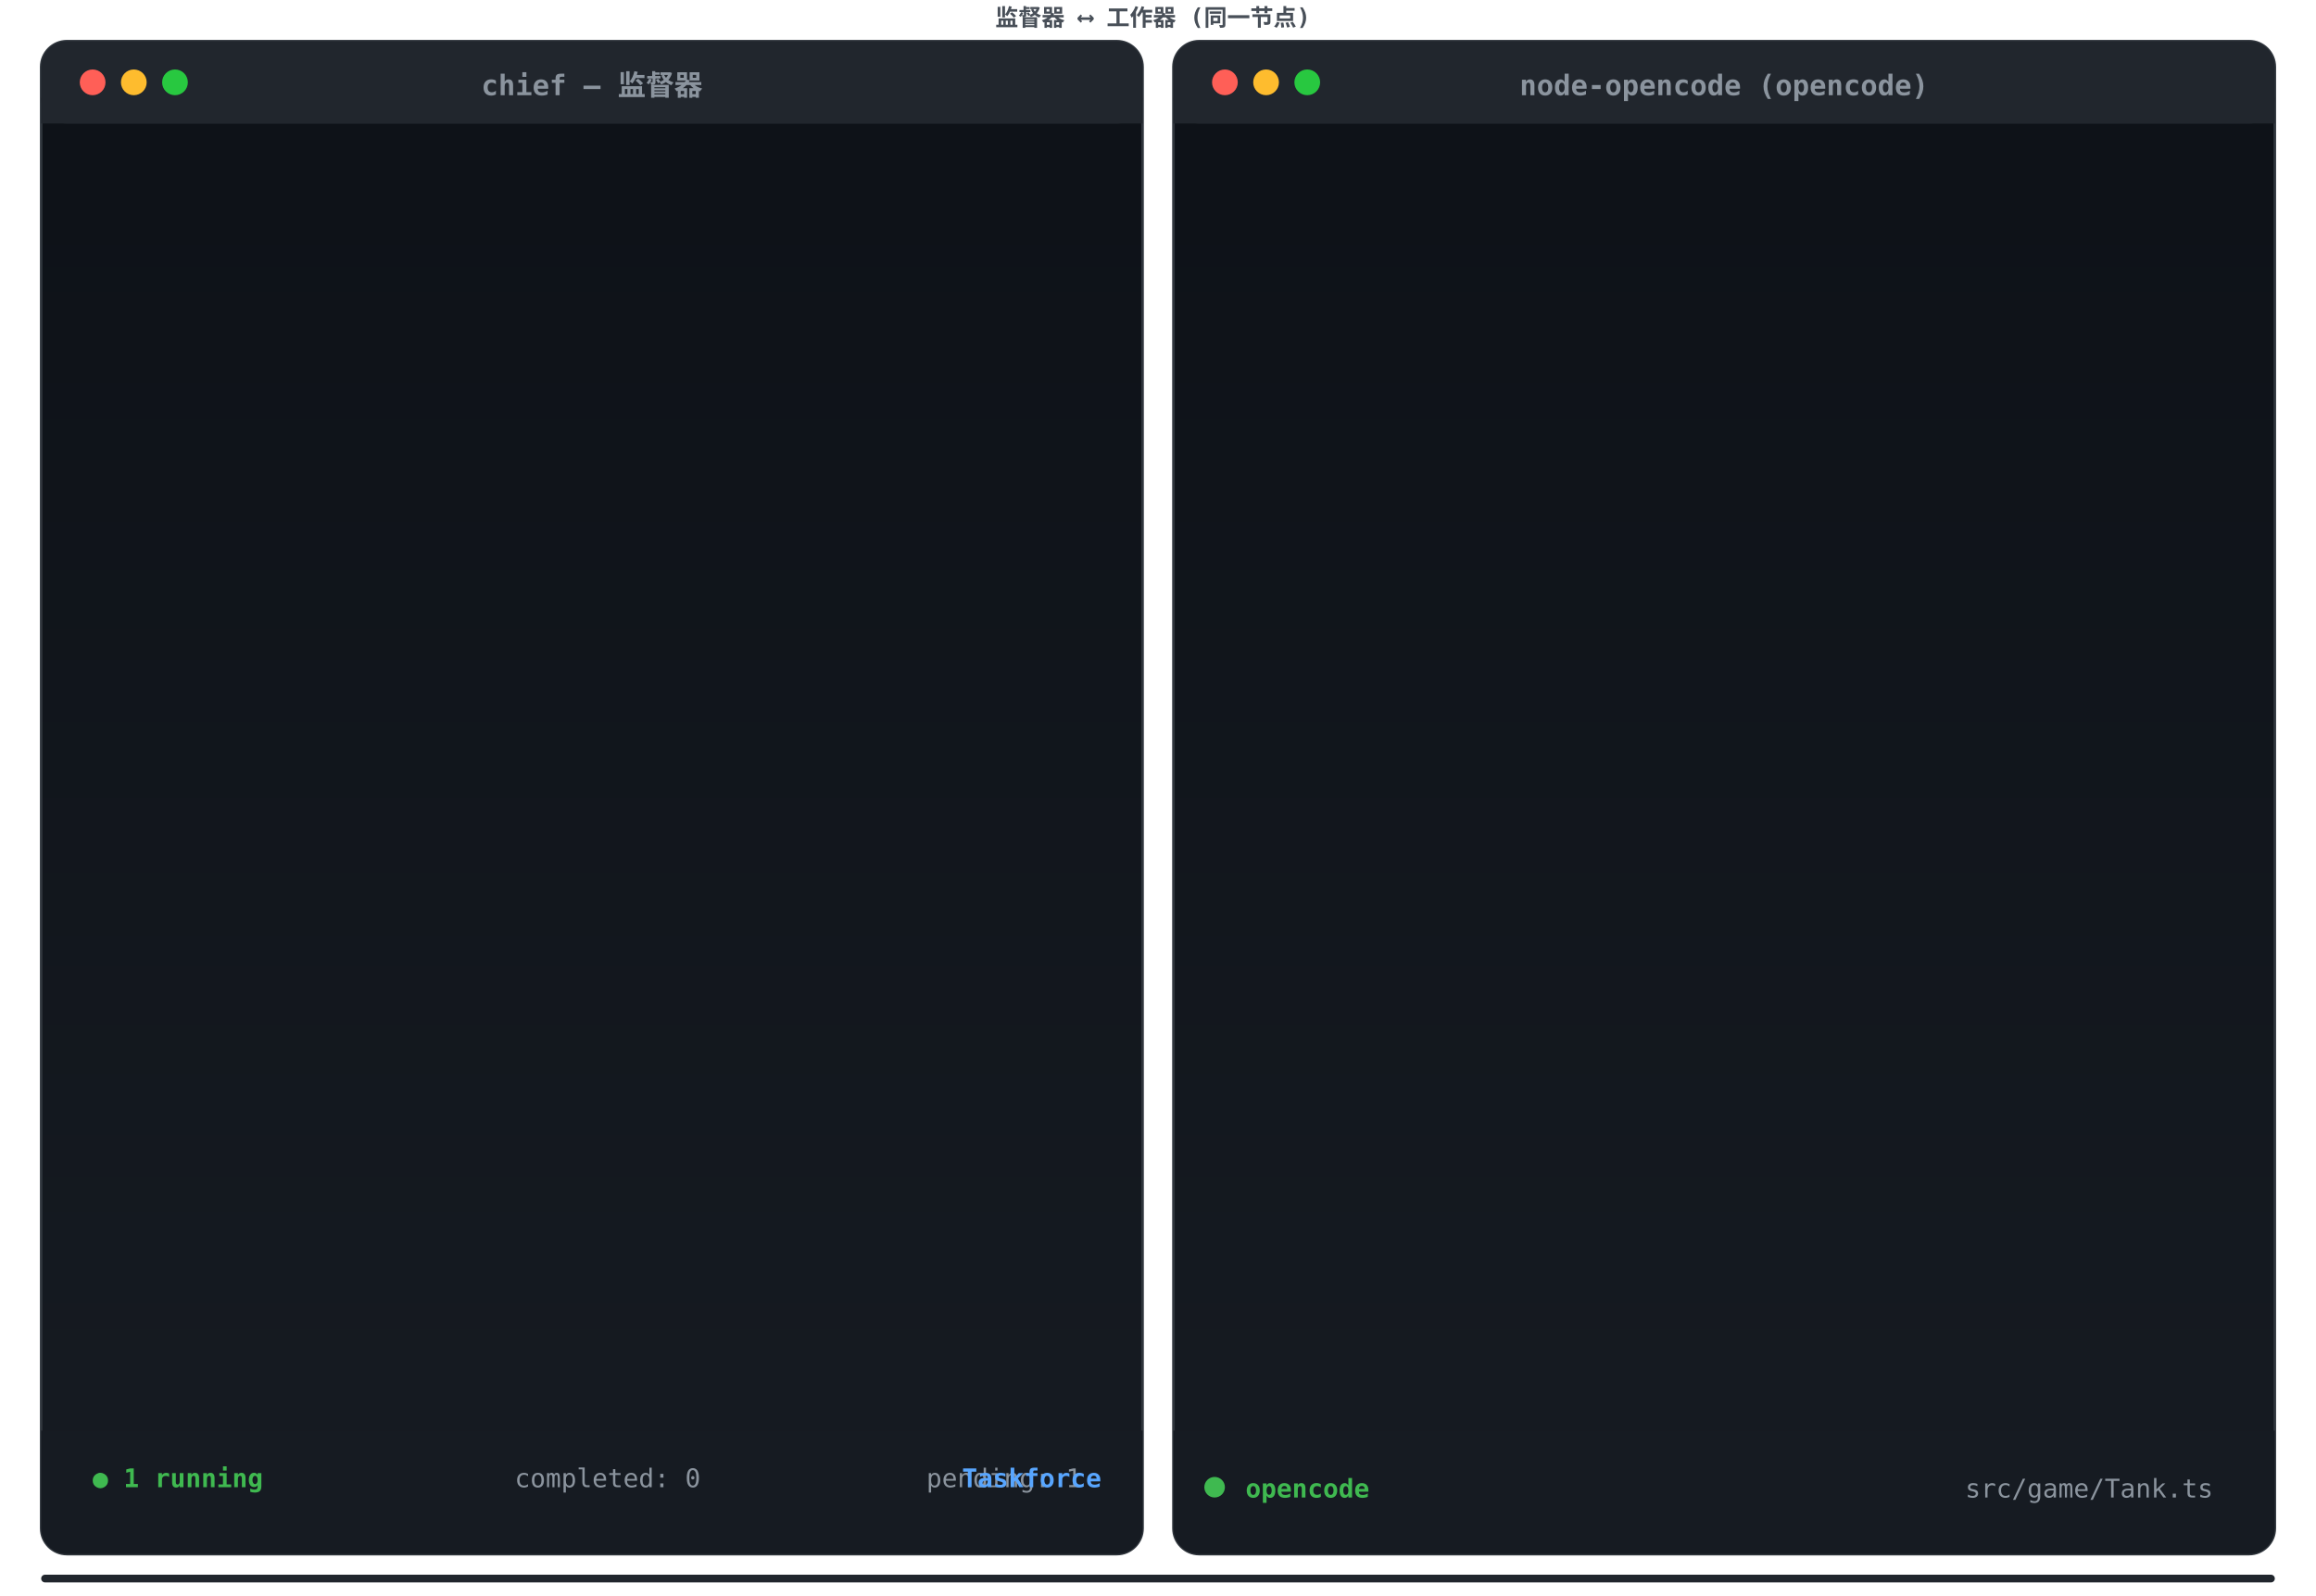
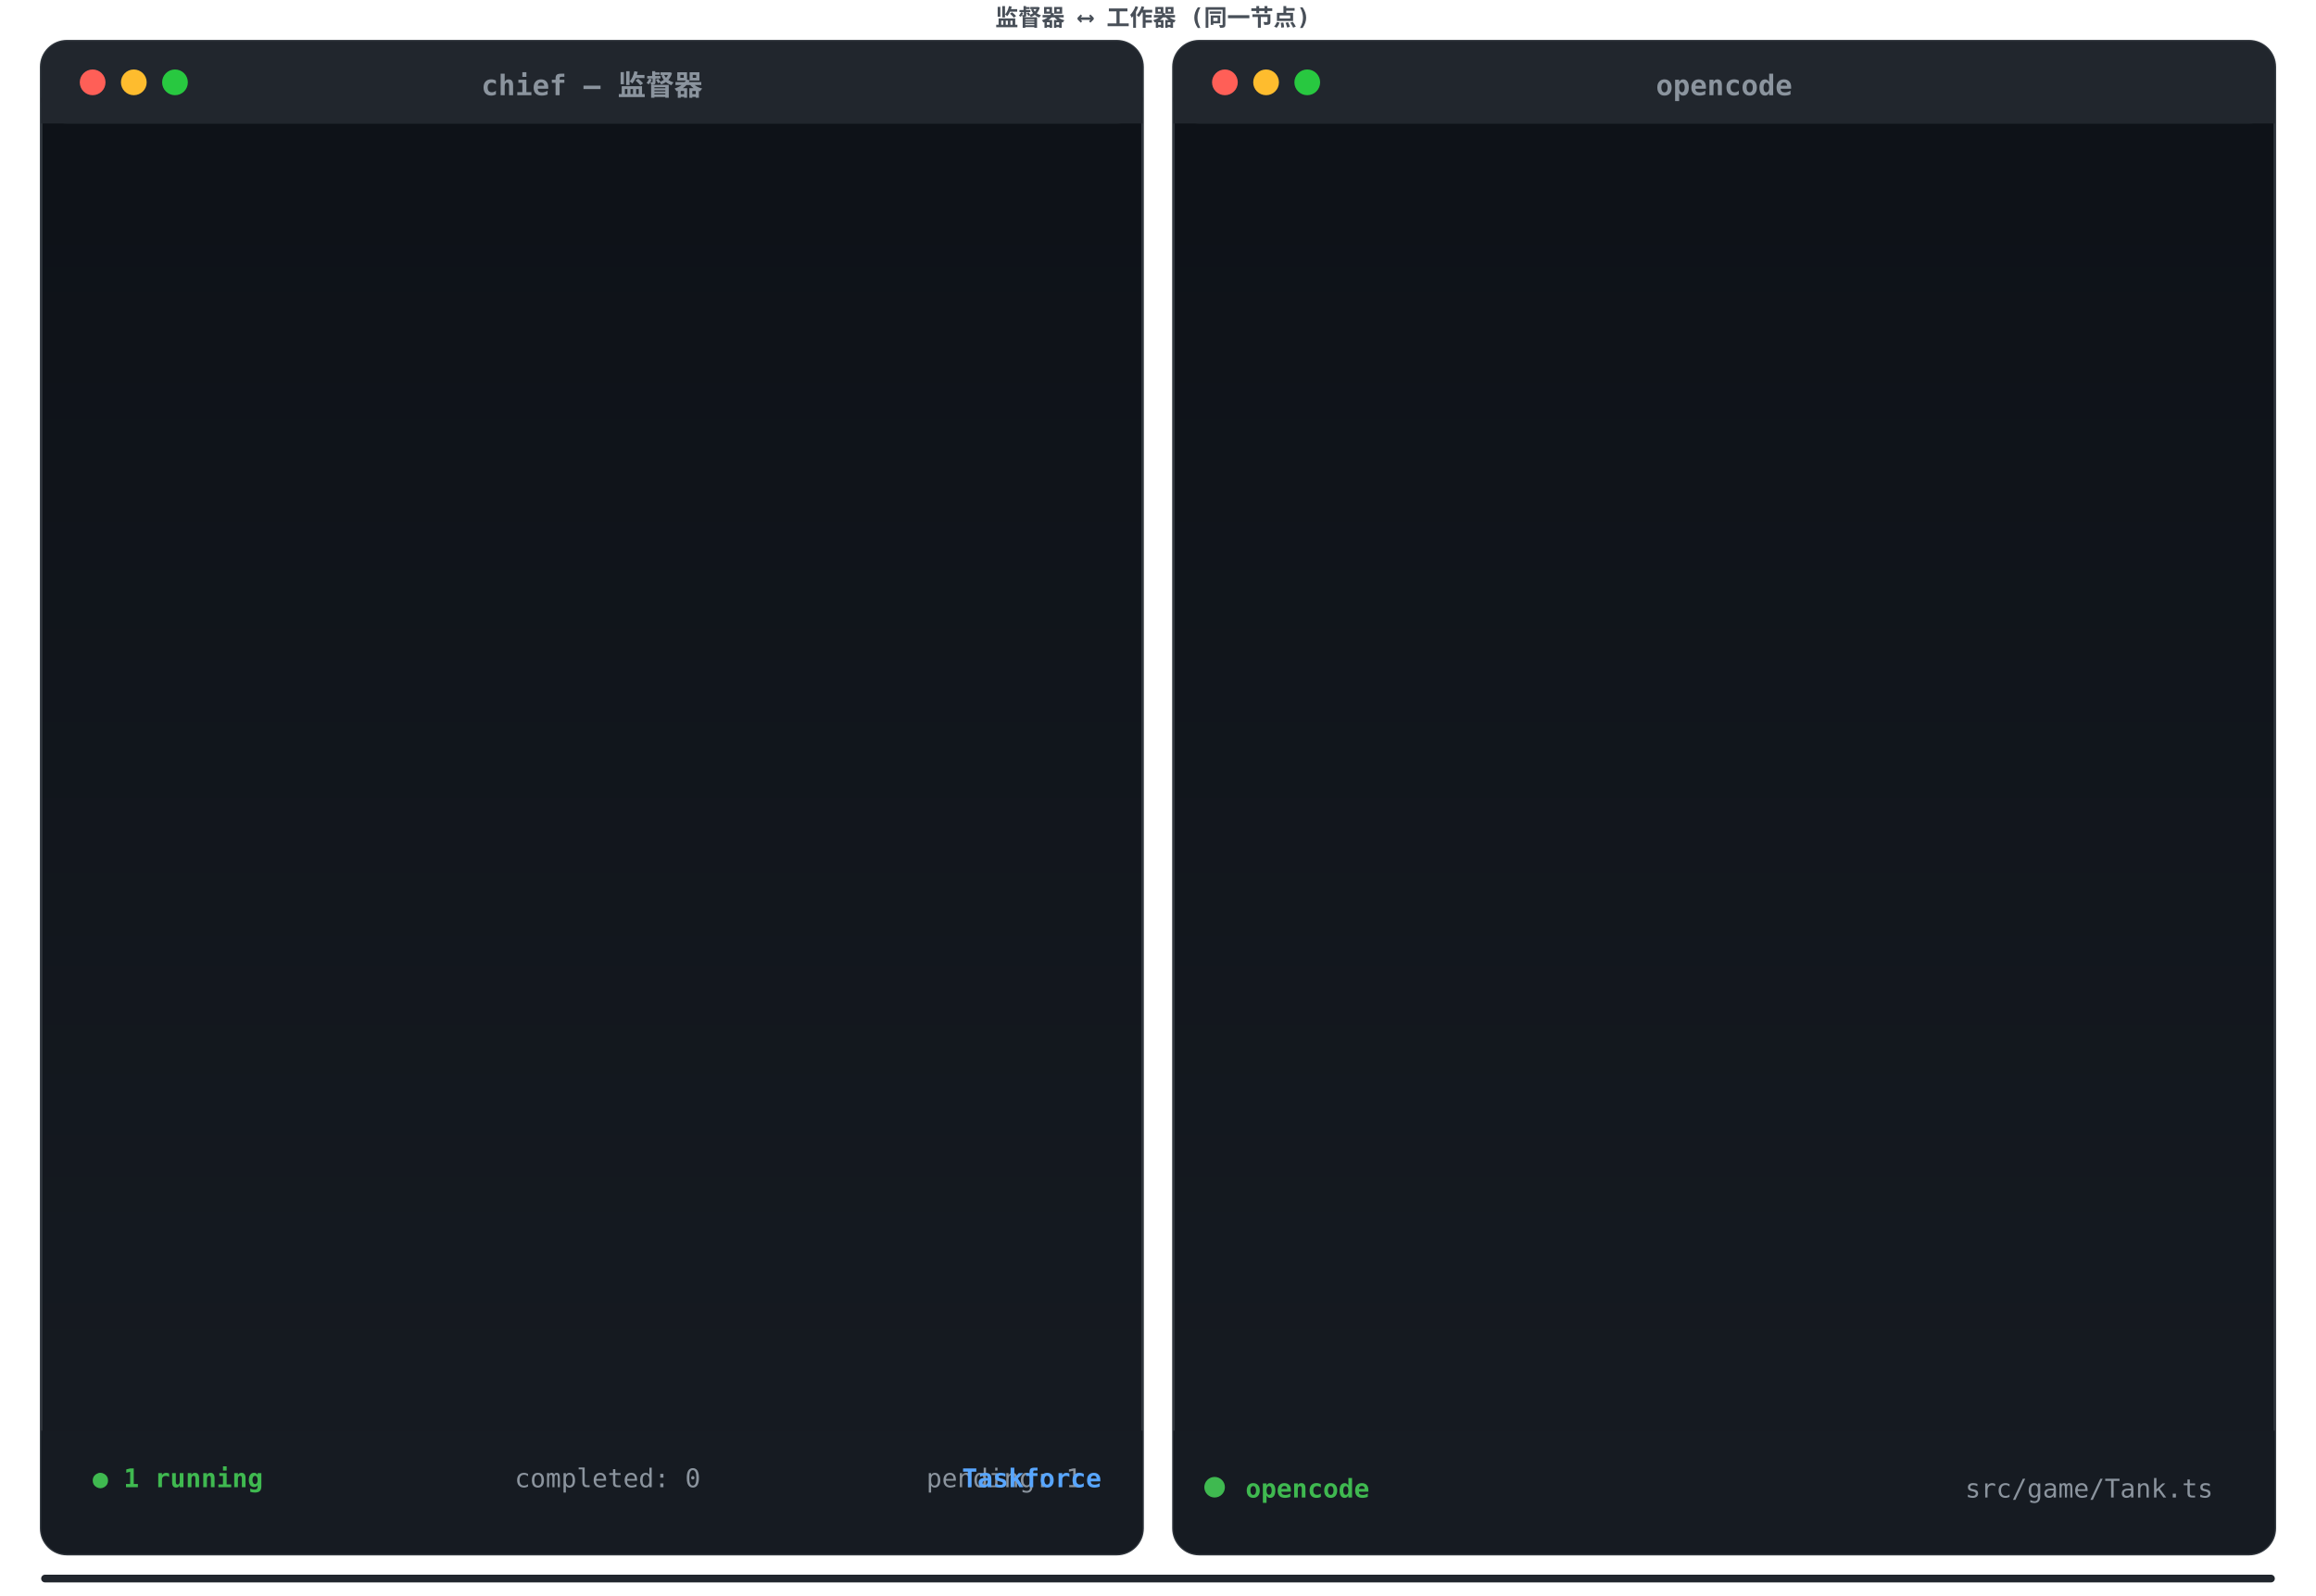
<svg xmlns="http://www.w3.org/2000/svg" viewBox="0 0 900 620" font-family="'SF Mono','Fira Code','Cascadia Code',Menlo,monospace">
  <defs>
    <linearGradient id="bg" x1="0" y1="0" x2="0" y2="1">
      <stop offset="0%" stop-color="#0d1117" />
      <stop offset="100%" stop-color="#161b22" />
    </linearGradient>
    <clipPath id="cL">
      <rect x="16" y="16" width="428" height="588" rx="10" />
    </clipPath>
    <clipPath id="cR">
      <rect x="456" y="16" width="428" height="588" rx="10" />
    </clipPath>
  </defs>
  <rect x="16" y="16" width="428" height="588" rx="10" fill="url(#bg)" stroke="#30363d" stroke-width="1" />
  <rect x="16" y="16" width="428" height="32" rx="10" fill="#21262d" />
  <rect x="16" y="38" width="428" height="10" fill="#21262d" />
  <circle cx="36" cy="32" r="5" fill="#ff5f57" />
  <circle cx="52" cy="32" r="5" fill="#febc2e" />
  <circle cx="68" cy="32" r="5" fill="#28c840" />
  <text x="230" y="37" text-anchor="middle" fill="#8b949e" font-size="11" font-weight="600">chief — 监督器</text>
  <g clip-path="url(#cL)">
    <g opacity="0">
      <animate attributeName="opacity" values="0;0;1;1;0" keyTimes="0;0.025;0.035;0.90;1" dur="20s" repeatCount="indefinite" />
      <rect x="28" y="56" width="4" height="14" rx="2" fill="#58a6ff" />
      <text x="40" y="67" fill="#58a6ff" font-size="10" font-weight="700">TICK 1</text>
-       <text x="90" y="67" fill="#6e7681" font-size="10">node-opencode: 正在编写 Tank.ts</text>
+       <text x="90" y="67" fill="#6e7681" font-size="10">opencode: 正在编写 Tank.ts</text>
      <text x="40" y="80" fill="#3fb950" font-size="10">→ continue</text>
    </g>
    <g opacity="0">
      <animate attributeName="opacity" values="0;0;1;1;0" keyTimes="0;0.225;0.235;0.90;1" dur="20s" repeatCount="indefinite" />
      <rect x="28" y="92" width="4" height="14" rx="2" fill="#d29922" />
      <text x="40" y="103" fill="#d29922" font-size="10" font-weight="700">TICK 4</text>
-       <text x="90" y="103" fill="#6e7681" font-size="10">node-opencode: ⚠ 权限菜单</text>
+       <text x="90" y="103" fill="#6e7681" font-size="10">opencode: ⚠ 权限菜单</text>
      <text x="40" y="116" fill="#58a6ff" font-size="10">→ send key:enter</text>
    </g>
    <g opacity="0">
      <animate attributeName="opacity" values="0;0;1;1;0" keyTimes="0;0.425;0.435;0.90;1" dur="20s" repeatCount="indefinite" />
      <rect x="28" y="128" width="4" height="14" rx="2" fill="#f85149" />
      <text x="40" y="139" fill="#f85149" font-size="10" font-weight="700">TICK 8</text>
-       <text x="90" y="139" fill="#6e7681" font-size="10">node-opencode: 编写 Network.ts ← 偏离!</text>
+       <text x="90" y="139" fill="#6e7681" font-size="10">opencode: 编写 Network.ts ← 偏离!</text>
      <text x="40" y="152" fill="#58a6ff" font-size="10">→ send input "只实现单机版"</text>
    </g>
    <g opacity="0">
      <animate attributeName="opacity" values="0;0;1;1;0" keyTimes="0;0.600;0.610;0.90;1" dur="20s" repeatCount="indefinite" />
      <rect x="28" y="164" width="4" height="14" rx="2" fill="#3fb950" />
      <text x="40" y="175" fill="#3fb950" font-size="10" font-weight="700">TICK 12</text>
-       <text x="100" y="175" fill="#6e7681" font-size="10">node-opencode: ✓ 全部测试通过</text>
+       <text x="100" y="175" fill="#6e7681" font-size="10">opencode: ✓ 全部测试通过</text>
      <text x="40" y="188" fill="#3fb950" font-size="10">→ complete</text>
    </g>
    <g opacity="0">
      <animate attributeName="opacity" values="0;0;1;1;0" keyTimes="0;0.025;0.035;0.90;1" dur="20s" repeatCount="indefinite" />
      <rect x="28" y="210" width="404" height="1" fill="#21262d" />
      <text x="36" y="228" fill="#6e7681" font-size="9">追溯: 4 次观察 · 2 次 send · 1 次 complete</text>
      <text x="36" y="244" fill="#6e7681" font-size="9">所有决策可追溯，所有观察可审计</text>
    </g>
    <rect x="16" y="556" width="428" height="48" fill="#161b22" />
    <text x="36" y="578" fill="#3fb950" font-size="10" font-weight="600">● 1 running</text>
    <text x="200" y="578" fill="#8b949e" font-size="10">completed: 0</text>
    <text x="360" y="578" fill="#8b949e" font-size="10">pending: 1</text>
    <text x="428" y="578" text-anchor="end" fill="#58a6ff" font-size="10" font-weight="600">Taskforce</text>
  </g>
  <rect x="456" y="16" width="428" height="588" rx="10" fill="url(#bg)" stroke="#30363d" stroke-width="1" />
  <rect x="456" y="16" width="428" height="32" rx="10" fill="#21262d" />
  <rect x="456" y="38" width="428" height="10" fill="#21262d" />
  <circle cx="476" cy="32" r="5" fill="#ff5f57" />
  <circle cx="492" cy="32" r="5" fill="#febc2e" />
  <circle cx="508" cy="32" r="5" fill="#28c840" />
-   <text x="670" y="37" text-anchor="middle" fill="#8b949e" font-size="11" font-weight="600">node-opencode (opencode)</text>
+   <text x="670" y="37" text-anchor="middle" fill="#8b949e" font-size="11" font-weight="600">opencode</text>
  <g clip-path="url(#cR)">
    <g opacity="0">
      <animate attributeName="opacity" values="0;0;1;1;0" keyTimes="0;0.050;0.060;0.90;1" dur="20s" repeatCount="indefinite" />
      <text x="472" y="64" fill="#3fb950" font-size="11" font-weight="700">❯</text>
      <text x="488" y="64" fill="#c9d1d9" font-size="11">开发一个坦克大战游戏，包含地图、敌人AI和计分系统</text>
    </g>
    <g opacity="0">
      <animate attributeName="opacity" values="0;0;1;1;0" keyTimes="0;0.075;0.085;0.90;1" dur="20s" repeatCount="indefinite" />
      <rect x="468" y="76" width="400" height="1" fill="#21262d" />
      <text x="472" y="92" fill="#8b949e" font-size="10">src/game/</text>
      <text x="472" y="106" fill="#58a6ff" font-size="10">  Tank.ts</text>
      <text x="472" y="120" fill="#58a6ff" font-size="10">  EnemyAI.ts</text>
    </g>
    <g opacity="0">
      <animate attributeName="opacity" values="0;0;1;1;0" keyTimes="0;0.100;0.110;0.90;1" dur="20s" repeatCount="indefinite" />
      <rect x="468" y="130" width="400" height="1" fill="#21262d" />
      <text x="472" y="148" fill="#6e7681" font-size="10"> 1</text>
      <text x="496" y="148" fill="#c9d1d9" font-size="10">
        <tspan fill="#ff7b72">export class</tspan>
        <tspan fill="#d2a8ff">Tank</tspan>
        <tspan fill="#c9d1d9">{</tspan>
      </text>
      <text x="472" y="162" fill="#6e7681" font-size="10"> 2</text>
      <text x="496" y="162" fill="#c9d1d9" font-size="10">
        <tspan fill="#ff7b72">constructor</tspan>(<tspan fill="#79c0ff">x</tspan>, <tspan fill="#79c0ff">y</tspan>) { <tspan fill="#ff7b72">this</tspan>.pos = {x, y} }</text>
      <text x="472" y="176" fill="#6e7681" font-size="10"> 3</text>
      <text x="496" y="176" fill="#c9d1d9" font-size="10">
        <tspan fill="#d2a8ff">move</tspan>(dir) { … }</text>
      <text x="472" y="190" fill="#6e7681" font-size="10"> 4</text>
      <text x="496" y="190" fill="#c9d1d9" font-size="10">
        <tspan fill="#d2a8ff">shoot</tspan>() { … }</text>
      <text x="472" y="204" fill="#6e7681" font-size="10"> 5</text>
      <text x="496" y="204" fill="#c9d1d9" font-size="10">
        <tspan fill="#d2a8ff">render</tspan>(ctx) { … }</text>
      <rect x="672" y="192" width="7" height="14" fill="#58a6ff" rx="1">
        <animate attributeName="opacity" values="1;1;0;0" dur="1s" repeatCount="indefinite" />
      </rect>
    </g>
    <g opacity="0">
      <animate attributeName="opacity" values="0;0;1;1;0" keyTimes="0;0.175;0.185;0.90;1" dur="20s" repeatCount="indefinite" />
      <rect x="468" y="218" width="400" height="1" fill="#21262d" />
      <rect x="468" y="222" width="400" height="82" rx="4" fill="#1c1c2e" stroke="#30363d" stroke-width="0.5" />
      <text x="484" y="240" fill="#d29922" font-size="10" font-weight="700">⚠ 权限请求</text>
      <text x="484" y="256" fill="#c9d1d9" font-size="10">允许写入 src/game/Tank.ts？</text>
      <text x="484" y="272" fill="#58a6ff" font-size="10">▸ 允许本项目所有写入操作</text>
      <text x="484" y="288" fill="#8b949e" font-size="10">  拒绝，跳过此命令</text>
    </g>
    <g opacity="0">
      <animate attributeName="opacity" values="0;0;1;1;0" keyTimes="0;0.300;0.310;0.90;1" dur="20s" repeatCount="indefinite" />
      <rect x="468" y="222" width="400" height="82" rx="4" fill="#3fb950" opacity="0.08" />
      <text x="484" y="300" fill="#3fb950" font-size="10" font-weight="600">✓ 已批准 — Chief send key:enter</text>
    </g>
    <g opacity="0">
      <animate attributeName="opacity" values="0;0;1;1;0" keyTimes="0;0.375;0.385;0.90;1" dur="20s" repeatCount="indefinite" />
      <rect x="468" y="312" width="400" height="1" fill="#21262d" />
      <rect x="468" y="316" width="400" height="36" rx="4" fill="#2d1b1b" stroke="#f85149" stroke-width="0.5" />
      <text x="484" y="332" fill="#f85149" font-size="10" font-weight="600">✉ Chief 纠偏 (send input)：</text>
      <text x="484" y="348" fill="#c9d1d9" font-size="10">"只实现单机版，不需要网络多人模式"</text>
    </g>
    <g opacity="0">
      <animate attributeName="opacity" values="0;0;1;1;0" keyTimes="0;0.500;0.510;0.90;1" dur="20s" repeatCount="indefinite" />
      <text x="472" y="366" fill="#3fb950" font-size="10">✓ 已理解 — 专注单机版实现</text>
    </g>
    <g opacity="0">
      <animate attributeName="opacity" values="0;0;1;1;0" keyTimes="0;0.575;0.585;0.90;1" dur="20s" repeatCount="indefinite" />
      <rect x="468" y="380" width="400" height="1" fill="#21262d" />
      <text x="472" y="398" fill="#3fb950" font-size="11" font-weight="700">❯</text>
      <text x="488" y="398" fill="#8b949e" font-size="11">npm test</text>
    </g>
    <g opacity="0">
      <animate attributeName="opacity" values="0;0;1;1;0" keyTimes="0;0.600;0.610;0.90;1" dur="20s" repeatCount="indefinite" />
      <text x="472" y="416" fill="#8b949e" font-size="10">PASS src/game/Tank.test.ts</text>
      <text x="472" y="432" fill="#3fb950" font-size="10">  ✓ 坦克移动方向正确 (8ms)</text>
      <text x="472" y="448" fill="#3fb950" font-size="10">  ✓ 射击生成子弹 (5ms)</text>
      <text x="472" y="464" fill="#3fb950" font-size="10">  ✓ 敌人AI追踪玩家 (12ms)</text>
      <text x="472" y="488" fill="#3fb950" font-size="11" font-weight="700">Tests: 3 passed, 3 total</text>
    </g>
    <g opacity="0">
      <animate attributeName="opacity" values="0;0;1;1;0" keyTimes="0;0.650;0.660;0.90;1" dur="20s" repeatCount="indefinite" />
      <rect x="468" y="502" width="400" height="1" fill="#21262d" />
-       <text x="472" y="520" fill="#3fb950" font-size="11" font-weight="700">✓ node-opencode 完成</text>
+       <text x="472" y="520" fill="#3fb950" font-size="11" font-weight="700">✓ opencode 完成</text>
      <text x="472" y="536" fill="#8b949e" font-size="10">Chief verified: complete — 目标达成，实现已验证</text>
    </g>
    <rect x="456" y="556" width="428" height="48" fill="#161b22" />
    <circle cx="472" cy="578" r="4" fill="#3fb950" />
    <text x="484" y="582" fill="#3fb950" font-size="10" font-weight="600">opencode</text>
    <text x="860" y="582" text-anchor="end" fill="#8b949e" font-size="10">src/game/Tank.ts</text>
  </g>
  <g opacity="0">
    <animate attributeName="opacity" values="0;0;1;1;0;0" keyTimes="0;0.275;0.280;0.305;0.315;1" dur="20s" repeatCount="indefinite" />
    <path d="M 432 103 L 456 103" stroke="#58a6ff" stroke-width="3" fill="none" />
    <polygon points="452,97 462,103 452,109" fill="#58a6ff" />
  </g>
  <g opacity="0">
    <animate attributeName="opacity" values="0;0;1;1;0;0" keyTimes="0;0.475;0.480;0.505;0.515;1" dur="20s" repeatCount="indefinite" />
    <path d="M 432 139 L 456 139" stroke="#f85149" stroke-width="3" fill="none" />
    <polygon points="452,133 462,139 452,145" fill="#f85149" />
  </g>
  <text x="448" y="10" text-anchor="middle" fill="#484f58" font-size="9" font-weight="600">监督器 ⟷ 工作器 (同一节点)</text>
  <rect x="16" y="612" width="868" height="3" rx="1.5" fill="#21262d" />
  <rect x="16" y="612" width="0" height="3" rx="1.5" fill="#58a6ff">
    <animate attributeName="width" from="0" to="868" dur="20s" repeatCount="indefinite" />
  </rect>
</svg>
